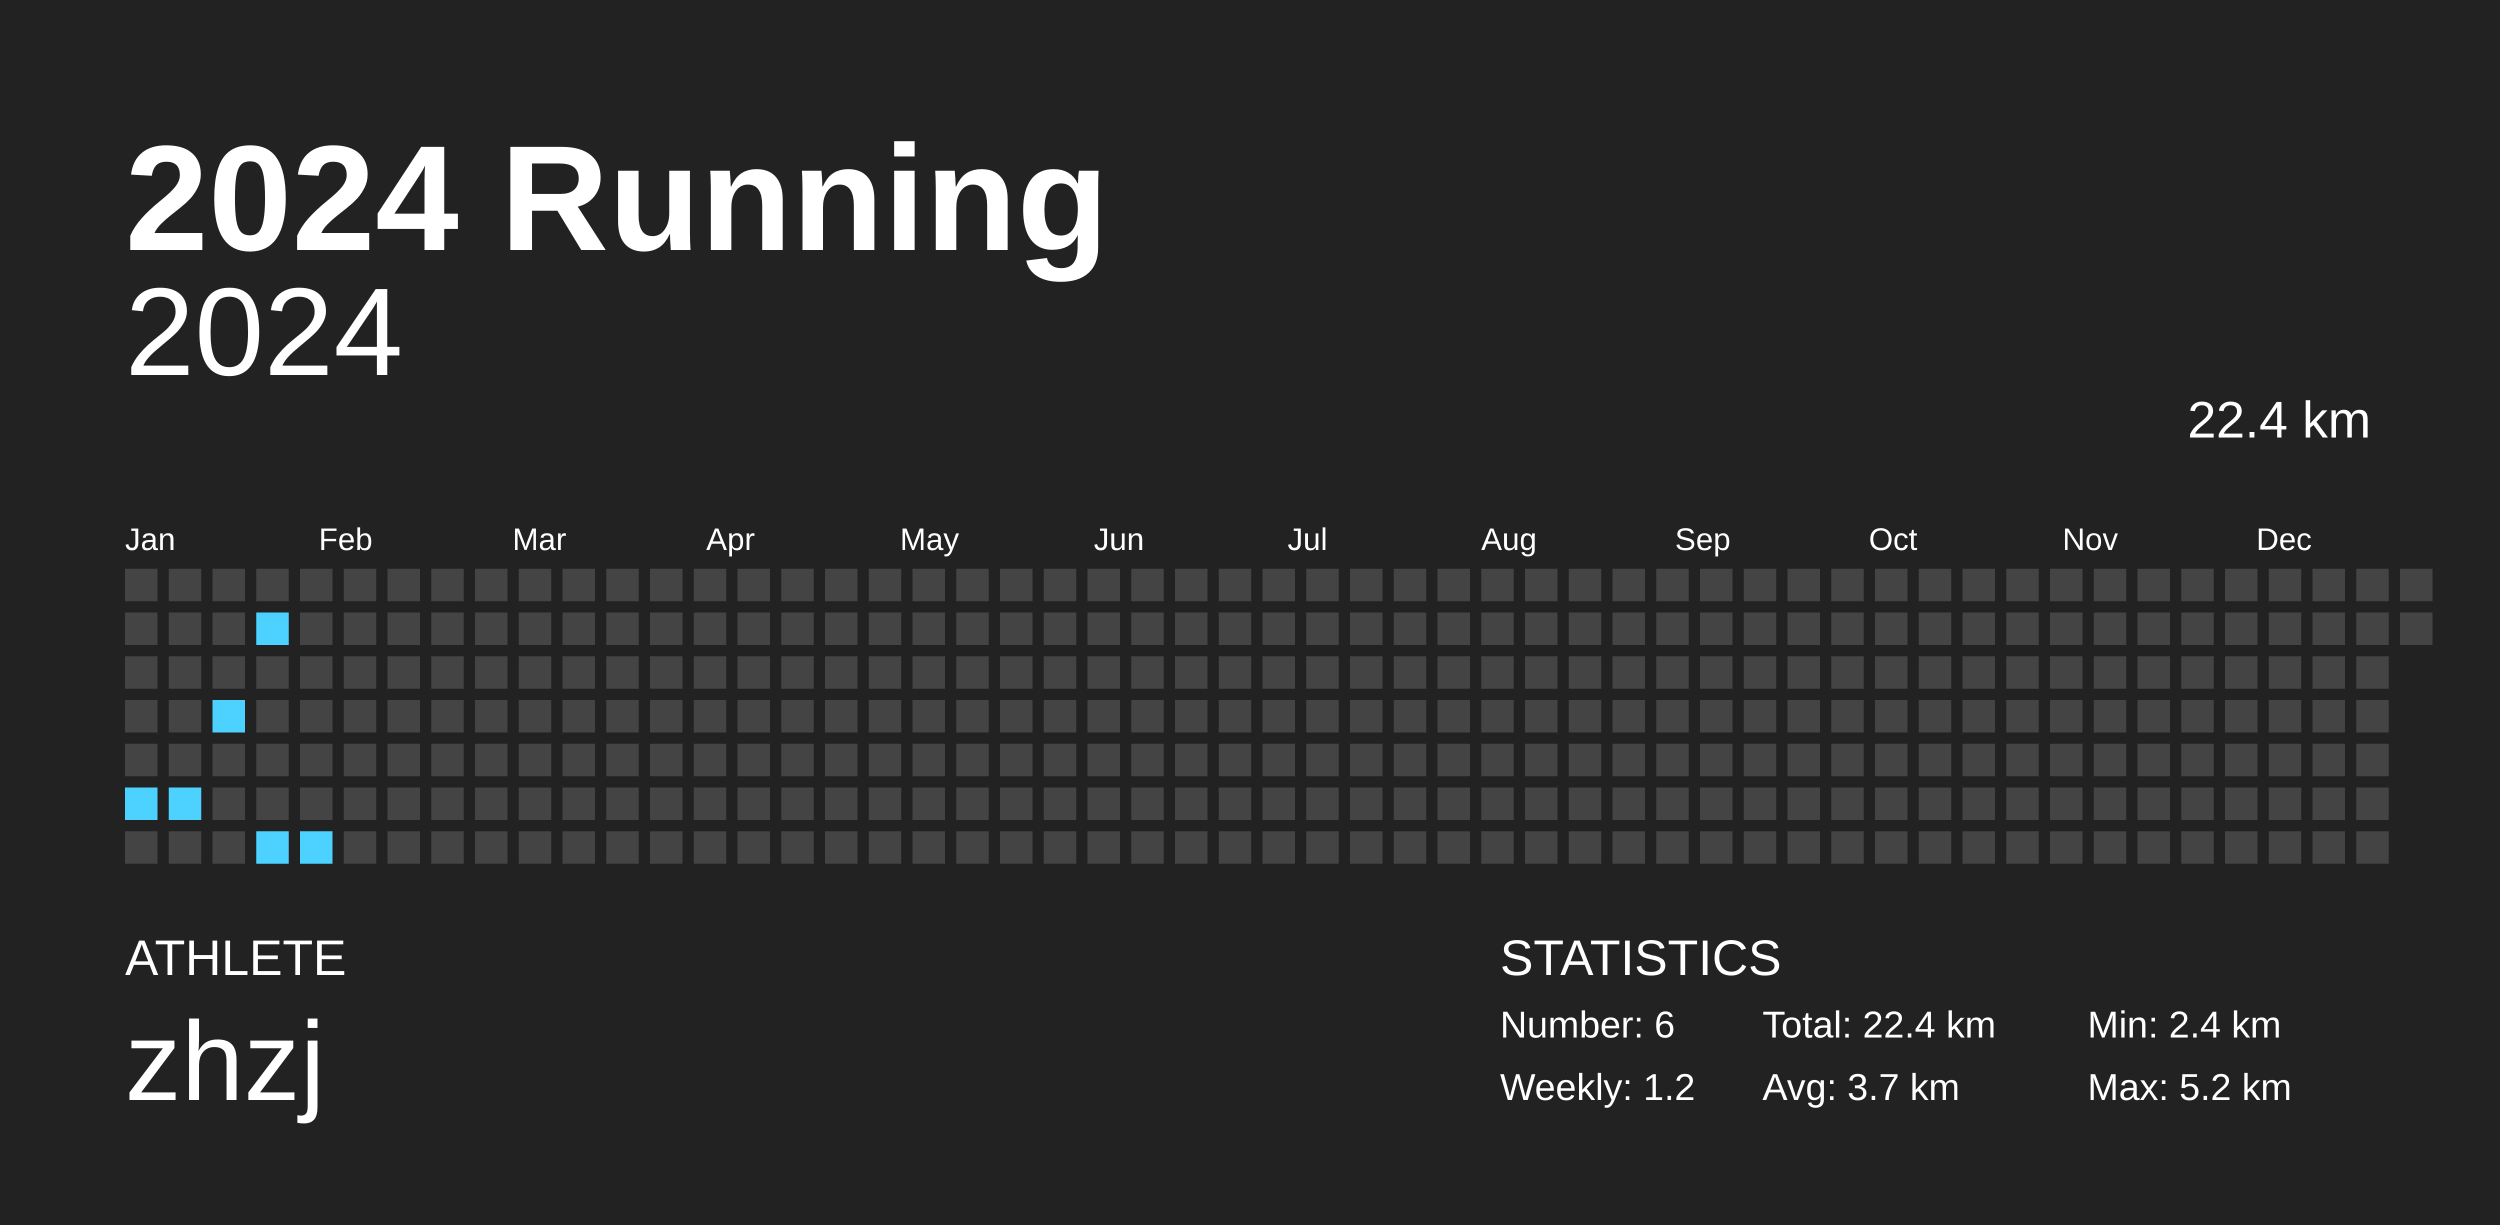
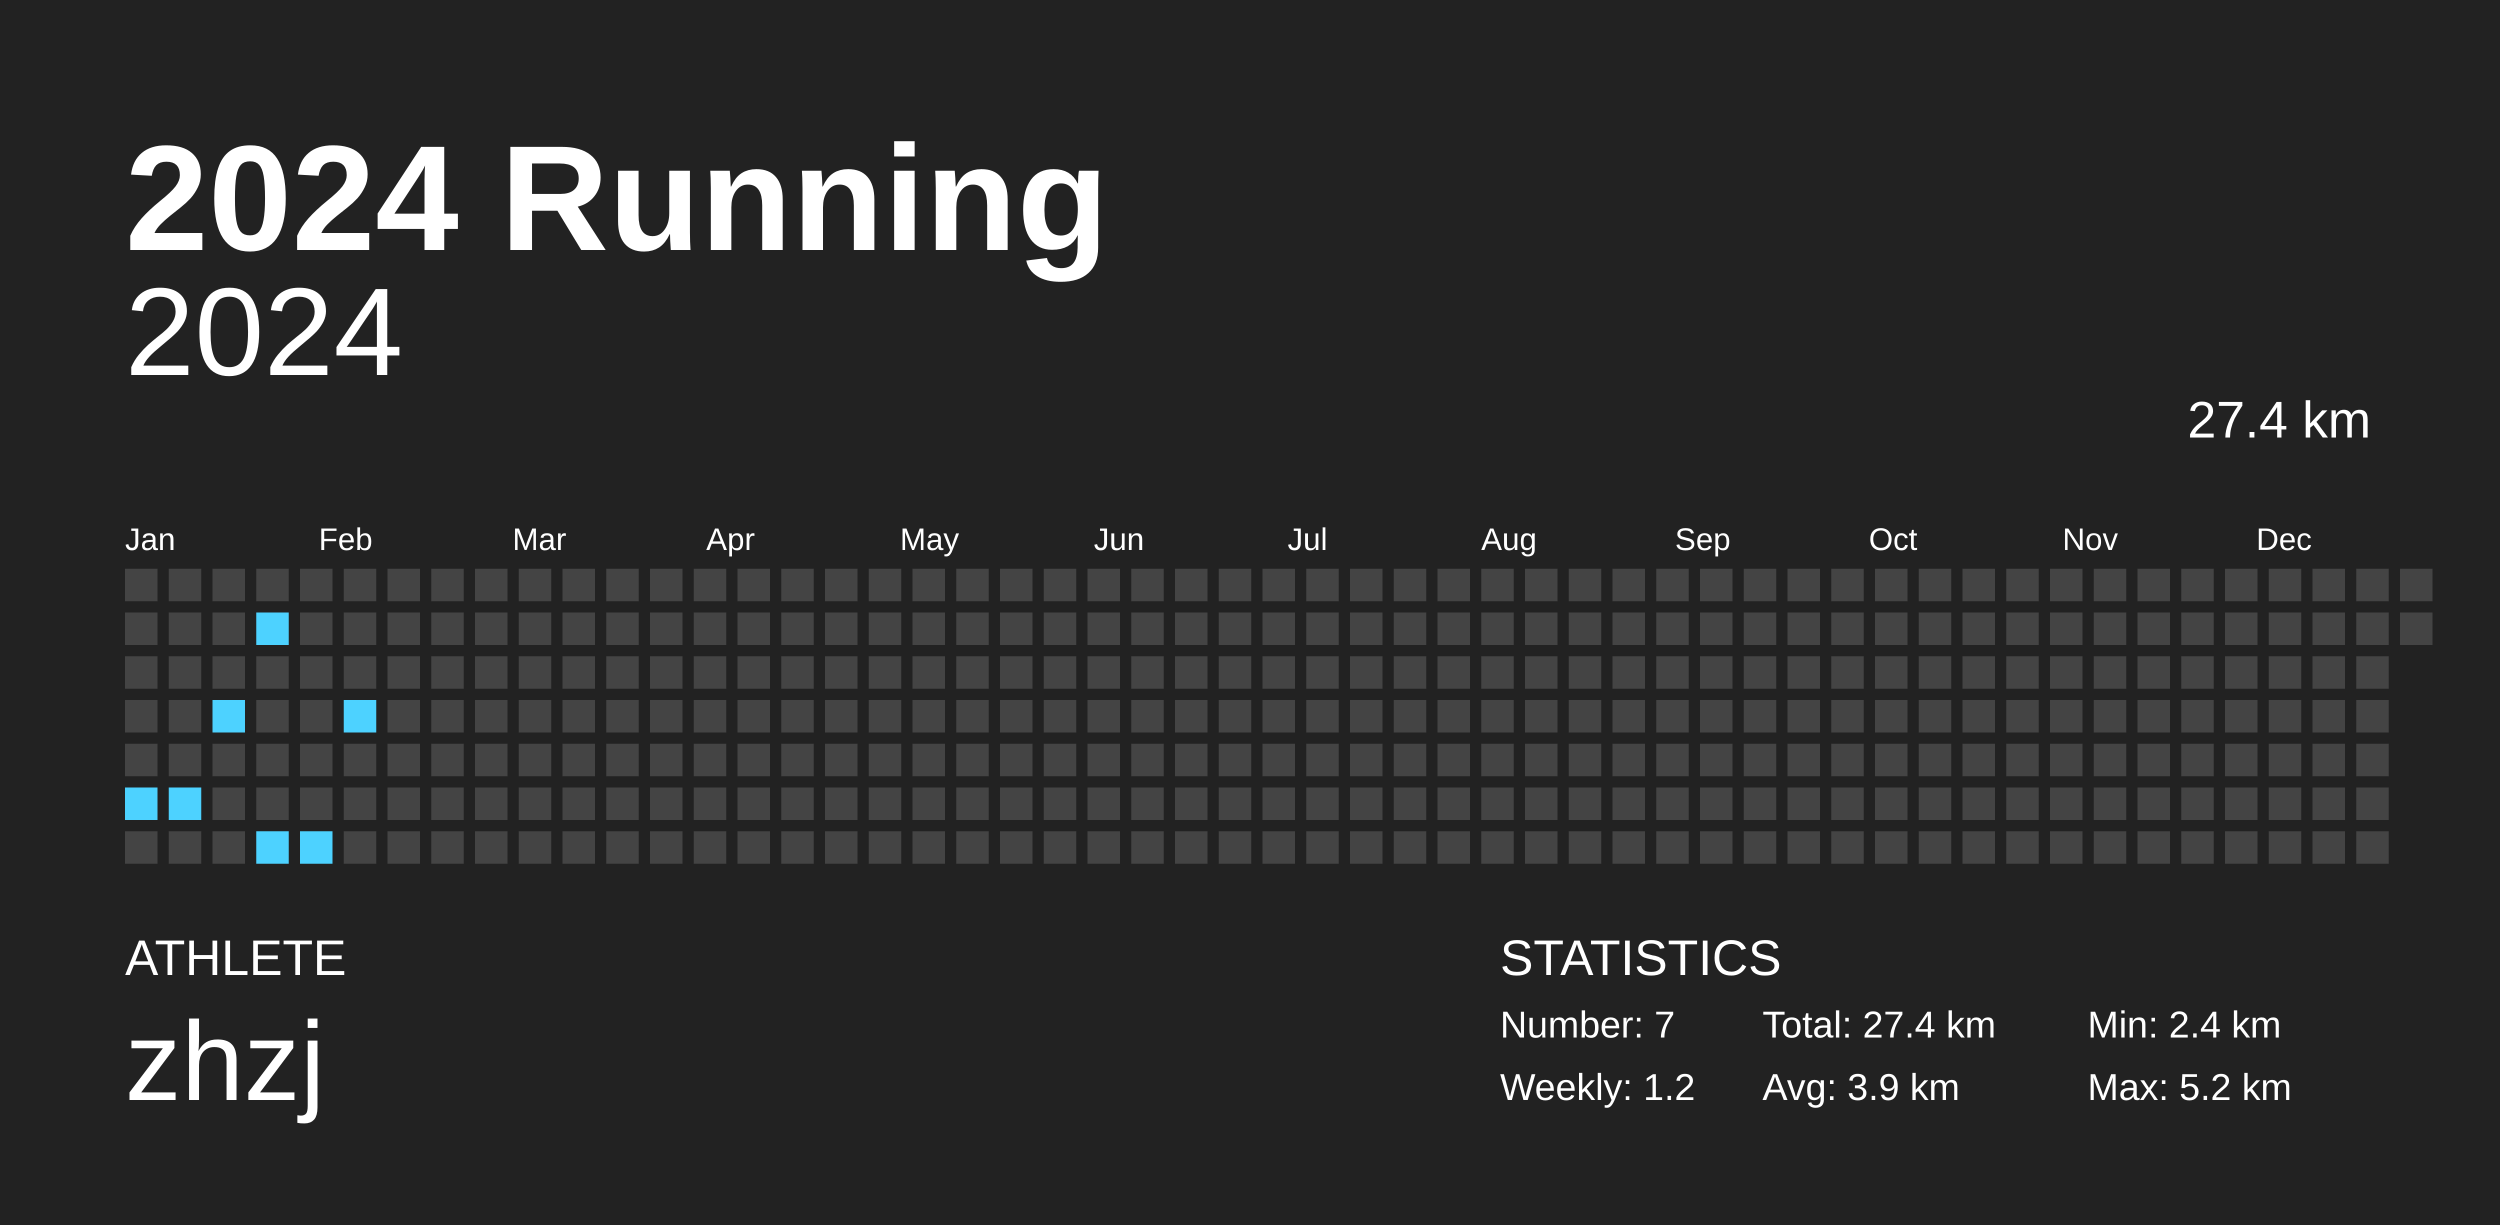
<svg xmlns="http://www.w3.org/2000/svg" baseProfile="full" height="98mm" version="1.1" viewBox="0,0,200,98" width="200mm">
  <defs />
  <rect fill="#222222" height="98" width="200" x="0" y="0" />
  <text fill="#FFFFFF" style="font-size:12px; font-family:Arial; font-weight:bold;" x="10" y="20">2024 Running</text>
  <text fill="#FFFFFF" style="font-size:4px; font-family:Arial" x="10" y="78">ATHLETE</text>
  <text fill="#FFFFFF" style="font-size:9px; font-family:Arial" x="10" y="88">zhzj</text>
  <text fill="#FFFFFF" style="font-size:4px; font-family:Arial" x="120" y="78">STATISTICS</text>
-   <text fill="#FFFFFF" style="font-size:3px; font-family:Arial" x="120" y="83">Number: 6</text>
+   <text fill="#FFFFFF" style="font-size:3px; font-family:Arial" x="120" y="83">Number: 7</text>
  <text fill="#FFFFFF" style="font-size:3px; font-family:Arial" x="120" y="88">Weekly: 1.2</text>
-   <text fill="#FFFFFF" style="font-size:3px; font-family:Arial" x="141" y="83">Total: 22.4 km</text>
-   <text fill="#FFFFFF" style="font-size:3px; font-family:Arial" x="141" y="88">Avg: 3.7 km</text>
+   <text fill="#FFFFFF" style="font-size:3px; font-family:Arial" x="141" y="83">Total: 27.4 km</text>
+   <text fill="#FFFFFF" style="font-size:3px; font-family:Arial" x="141" y="88">Avg: 3.9 km</text>
  <text fill="#FFFFFF" style="font-size:3px; font-family:Arial" x="167" y="83">Min: 2.4 km</text>
  <text fill="#FFFFFF" style="font-size:3px; font-family:Arial" x="167" y="88">Max: 5.2 km</text>
  <text alignment-baseline="hanging" fill="#FFFFFF" style="font-size:10.0px; font-family:Arial;" x="10" y="30">2024</text>
-   <text alignment-baseline="hanging" fill="#FFFFFF" style="font-size:4.125px; font-family:Arial;" x="175" y="35">22.4 km</text>
+   <text alignment-baseline="hanging" fill="#FFFFFF" style="font-size:4.125px; font-family:Arial;" x="175" y="35">27.4 km</text>
  <text fill="#FFFFFF" style="font-size:2.5px; font-family:Arial" x="10.0" y="44">Jan</text>
  <text fill="#FFFFFF" style="font-size:2.5px; font-family:Arial" x="25.5" y="44">Feb</text>
  <text fill="#FFFFFF" style="font-size:2.5px; font-family:Arial" x="41.0" y="44">Mar</text>
  <text fill="#FFFFFF" style="font-size:2.5px; font-family:Arial" x="56.5" y="44">Apr</text>
  <text fill="#FFFFFF" style="font-size:2.5px; font-family:Arial" x="72.0" y="44">May</text>
  <text fill="#FFFFFF" style="font-size:2.5px; font-family:Arial" x="87.5" y="44">Jun</text>
  <text fill="#FFFFFF" style="font-size:2.5px; font-family:Arial" x="103.0" y="44">Jul</text>
  <text fill="#FFFFFF" style="font-size:2.5px; font-family:Arial" x="118.5" y="44">Aug</text>
  <text fill="#FFFFFF" style="font-size:2.5px; font-family:Arial" x="134.0" y="44">Sep</text>
  <text fill="#FFFFFF" style="font-size:2.5px; font-family:Arial" x="149.5" y="44">Oct</text>
  <text fill="#FFFFFF" style="font-size:2.5px; font-family:Arial" x="165.0" y="44">Nov</text>
  <text fill="#FFFFFF" style="font-size:2.5px; font-family:Arial" x="180.5" y="44">Dec</text>
  <rect fill="#444444" height="2.6" width="2.6" x="10.0" y="45.5" />
  <rect fill="#444444" height="2.6" width="2.6" x="10.0" y="49.0" />
  <rect fill="#444444" height="2.6" width="2.6" x="10.0" y="52.5" />
  <rect fill="#444444" height="2.6" width="2.6" x="10.0" y="56.0" />
  <rect fill="#444444" height="2.6" width="2.6" x="10.0" y="59.5" />
  <rect fill="#4dd2ff" height="2.6" width="2.6" x="10.0" y="63.0" />
  <rect fill="#444444" height="2.6" width="2.6" x="10.0" y="66.5" />
  <rect fill="#444444" height="2.6" width="2.6" x="13.5" y="45.5" />
  <rect fill="#444444" height="2.6" width="2.6" x="13.5" y="49.0" />
  <rect fill="#444444" height="2.6" width="2.6" x="13.5" y="52.5" />
  <rect fill="#444444" height="2.6" width="2.6" x="13.5" y="56.0" />
  <rect fill="#444444" height="2.6" width="2.6" x="13.5" y="59.5" />
  <rect fill="#4dd2ff" height="2.6" width="2.6" x="13.5" y="63.0" />
  <rect fill="#444444" height="2.6" width="2.6" x="13.5" y="66.5" />
  <rect fill="#444444" height="2.6" width="2.6" x="17.0" y="45.5" />
  <rect fill="#444444" height="2.6" width="2.6" x="17.0" y="49.0" />
  <rect fill="#444444" height="2.6" width="2.6" x="17.0" y="52.5" />
  <rect fill="#4dd2ff" height="2.6" width="2.6" x="17.0" y="56.0" />
  <rect fill="#444444" height="2.6" width="2.6" x="17.0" y="59.5" />
  <rect fill="#444444" height="2.6" width="2.6" x="17.0" y="63.0" />
  <rect fill="#444444" height="2.6" width="2.6" x="17.0" y="66.5" />
  <rect fill="#444444" height="2.6" width="2.6" x="20.5" y="45.5" />
  <rect fill="#4dd2ff" height="2.6" width="2.6" x="20.5" y="49.0" />
  <rect fill="#444444" height="2.6" width="2.6" x="20.5" y="52.5" />
  <rect fill="#444444" height="2.6" width="2.6" x="20.5" y="56.0" />
  <rect fill="#444444" height="2.6" width="2.6" x="20.5" y="59.5" />
  <rect fill="#444444" height="2.6" width="2.6" x="20.5" y="63.0" />
  <rect fill="#4dd2ff" height="2.6" width="2.6" x="20.5" y="66.5" />
  <rect fill="#444444" height="2.6" width="2.6" x="24.0" y="45.5" />
  <rect fill="#444444" height="2.6" width="2.6" x="24.0" y="49.0" />
  <rect fill="#444444" height="2.6" width="2.6" x="24.0" y="52.5" />
  <rect fill="#444444" height="2.6" width="2.6" x="24.0" y="56.0" />
  <rect fill="#444444" height="2.6" width="2.6" x="24.0" y="59.5" />
  <rect fill="#444444" height="2.6" width="2.6" x="24.0" y="63.0" />
  <rect fill="#4dd2ff" height="2.6" width="2.6" x="24.0" y="66.5" />
  <rect fill="#444444" height="2.6" width="2.6" x="27.5" y="45.5" />
  <rect fill="#444444" height="2.6" width="2.6" x="27.5" y="49.0" />
  <rect fill="#444444" height="2.6" width="2.6" x="27.5" y="52.5" />
-   <rect fill="#444444" height="2.6" width="2.6" x="27.5" y="56.0" />
+   <rect fill="#4dd2ff" height="2.6" width="2.6" x="27.5" y="56.0" />
  <rect fill="#444444" height="2.6" width="2.6" x="27.5" y="59.5" />
  <rect fill="#444444" height="2.6" width="2.6" x="27.5" y="63.0" />
  <rect fill="#444444" height="2.6" width="2.6" x="27.5" y="66.5" />
  <rect fill="#444444" height="2.6" width="2.6" x="31.0" y="45.5" />
  <rect fill="#444444" height="2.6" width="2.6" x="31.0" y="49.0" />
  <rect fill="#444444" height="2.6" width="2.6" x="31.0" y="52.5" />
  <rect fill="#444444" height="2.6" width="2.6" x="31.0" y="56.0" />
  <rect fill="#444444" height="2.6" width="2.6" x="31.0" y="59.5" />
  <rect fill="#444444" height="2.6" width="2.6" x="31.0" y="63.0" />
  <rect fill="#444444" height="2.6" width="2.6" x="31.0" y="66.5" />
  <rect fill="#444444" height="2.6" width="2.6" x="34.5" y="45.5" />
  <rect fill="#444444" height="2.6" width="2.6" x="34.5" y="49.0" />
  <rect fill="#444444" height="2.6" width="2.6" x="34.5" y="52.5" />
  <rect fill="#444444" height="2.6" width="2.6" x="34.5" y="56.0" />
  <rect fill="#444444" height="2.6" width="2.6" x="34.5" y="59.5" />
  <rect fill="#444444" height="2.6" width="2.6" x="34.5" y="63.0" />
  <rect fill="#444444" height="2.6" width="2.6" x="34.5" y="66.5" />
  <rect fill="#444444" height="2.6" width="2.6" x="38.0" y="45.5" />
  <rect fill="#444444" height="2.6" width="2.6" x="38.0" y="49.0" />
  <rect fill="#444444" height="2.6" width="2.6" x="38.0" y="52.5" />
  <rect fill="#444444" height="2.6" width="2.6" x="38.0" y="56.0" />
  <rect fill="#444444" height="2.6" width="2.6" x="38.0" y="59.5" />
  <rect fill="#444444" height="2.6" width="2.6" x="38.0" y="63.0" />
  <rect fill="#444444" height="2.6" width="2.6" x="38.0" y="66.5" />
  <rect fill="#444444" height="2.6" width="2.6" x="41.5" y="45.5" />
  <rect fill="#444444" height="2.6" width="2.6" x="41.5" y="49.0" />
  <rect fill="#444444" height="2.6" width="2.6" x="41.5" y="52.5" />
  <rect fill="#444444" height="2.6" width="2.6" x="41.5" y="56.0" />
  <rect fill="#444444" height="2.6" width="2.6" x="41.5" y="59.5" />
  <rect fill="#444444" height="2.6" width="2.6" x="41.5" y="63.0" />
  <rect fill="#444444" height="2.6" width="2.6" x="41.5" y="66.5" />
  <rect fill="#444444" height="2.6" width="2.6" x="45.0" y="45.5" />
  <rect fill="#444444" height="2.6" width="2.6" x="45.0" y="49.0" />
  <rect fill="#444444" height="2.6" width="2.6" x="45.0" y="52.5" />
  <rect fill="#444444" height="2.6" width="2.6" x="45.0" y="56.0" />
  <rect fill="#444444" height="2.6" width="2.6" x="45.0" y="59.5" />
  <rect fill="#444444" height="2.6" width="2.6" x="45.0" y="63.0" />
  <rect fill="#444444" height="2.6" width="2.6" x="45.0" y="66.5" />
  <rect fill="#444444" height="2.6" width="2.6" x="48.5" y="45.5" />
  <rect fill="#444444" height="2.6" width="2.6" x="48.5" y="49.0" />
  <rect fill="#444444" height="2.6" width="2.6" x="48.5" y="52.5" />
  <rect fill="#444444" height="2.6" width="2.6" x="48.5" y="56.0" />
  <rect fill="#444444" height="2.6" width="2.6" x="48.5" y="59.5" />
  <rect fill="#444444" height="2.6" width="2.6" x="48.5" y="63.0" />
  <rect fill="#444444" height="2.6" width="2.6" x="48.5" y="66.5" />
  <rect fill="#444444" height="2.6" width="2.6" x="52.0" y="45.5" />
  <rect fill="#444444" height="2.6" width="2.6" x="52.0" y="49.0" />
  <rect fill="#444444" height="2.6" width="2.6" x="52.0" y="52.5" />
  <rect fill="#444444" height="2.6" width="2.6" x="52.0" y="56.0" />
  <rect fill="#444444" height="2.6" width="2.6" x="52.0" y="59.5" />
  <rect fill="#444444" height="2.6" width="2.6" x="52.0" y="63.0" />
  <rect fill="#444444" height="2.6" width="2.6" x="52.0" y="66.5" />
  <rect fill="#444444" height="2.6" width="2.6" x="55.5" y="45.5" />
  <rect fill="#444444" height="2.6" width="2.6" x="55.5" y="49.0" />
  <rect fill="#444444" height="2.6" width="2.6" x="55.5" y="52.5" />
  <rect fill="#444444" height="2.6" width="2.6" x="55.5" y="56.0" />
  <rect fill="#444444" height="2.6" width="2.6" x="55.5" y="59.5" />
  <rect fill="#444444" height="2.6" width="2.6" x="55.5" y="63.0" />
  <rect fill="#444444" height="2.6" width="2.6" x="55.5" y="66.5" />
  <rect fill="#444444" height="2.6" width="2.6" x="59.0" y="45.5" />
  <rect fill="#444444" height="2.6" width="2.6" x="59.0" y="49.0" />
  <rect fill="#444444" height="2.6" width="2.6" x="59.0" y="52.5" />
  <rect fill="#444444" height="2.6" width="2.6" x="59.0" y="56.0" />
  <rect fill="#444444" height="2.6" width="2.6" x="59.0" y="59.5" />
  <rect fill="#444444" height="2.6" width="2.6" x="59.0" y="63.0" />
  <rect fill="#444444" height="2.6" width="2.6" x="59.0" y="66.5" />
  <rect fill="#444444" height="2.6" width="2.6" x="62.5" y="45.5" />
  <rect fill="#444444" height="2.6" width="2.6" x="62.5" y="49.0" />
  <rect fill="#444444" height="2.6" width="2.6" x="62.5" y="52.5" />
  <rect fill="#444444" height="2.6" width="2.6" x="62.5" y="56.0" />
  <rect fill="#444444" height="2.6" width="2.6" x="62.5" y="59.5" />
  <rect fill="#444444" height="2.6" width="2.6" x="62.5" y="63.0" />
  <rect fill="#444444" height="2.6" width="2.6" x="62.5" y="66.5" />
  <rect fill="#444444" height="2.6" width="2.6" x="66.0" y="45.5" />
  <rect fill="#444444" height="2.6" width="2.6" x="66.0" y="49.0" />
  <rect fill="#444444" height="2.6" width="2.6" x="66.0" y="52.5" />
  <rect fill="#444444" height="2.6" width="2.6" x="66.0" y="56.0" />
  <rect fill="#444444" height="2.6" width="2.6" x="66.0" y="59.5" />
  <rect fill="#444444" height="2.6" width="2.6" x="66.0" y="63.0" />
  <rect fill="#444444" height="2.6" width="2.6" x="66.0" y="66.5" />
  <rect fill="#444444" height="2.6" width="2.6" x="69.5" y="45.5" />
  <rect fill="#444444" height="2.6" width="2.6" x="69.5" y="49.0" />
  <rect fill="#444444" height="2.6" width="2.6" x="69.5" y="52.5" />
  <rect fill="#444444" height="2.6" width="2.6" x="69.5" y="56.0" />
  <rect fill="#444444" height="2.6" width="2.6" x="69.5" y="59.5" />
  <rect fill="#444444" height="2.6" width="2.6" x="69.5" y="63.0" />
  <rect fill="#444444" height="2.6" width="2.6" x="69.5" y="66.5" />
  <rect fill="#444444" height="2.6" width="2.6" x="73.0" y="45.5" />
  <rect fill="#444444" height="2.6" width="2.6" x="73.0" y="49.0" />
  <rect fill="#444444" height="2.6" width="2.6" x="73.0" y="52.5" />
  <rect fill="#444444" height="2.6" width="2.6" x="73.0" y="56.0" />
  <rect fill="#444444" height="2.6" width="2.6" x="73.0" y="59.5" />
  <rect fill="#444444" height="2.6" width="2.6" x="73.0" y="63.0" />
  <rect fill="#444444" height="2.6" width="2.6" x="73.0" y="66.5" />
  <rect fill="#444444" height="2.6" width="2.6" x="76.5" y="45.5" />
  <rect fill="#444444" height="2.6" width="2.6" x="76.5" y="49.0" />
  <rect fill="#444444" height="2.6" width="2.6" x="76.5" y="52.5" />
  <rect fill="#444444" height="2.6" width="2.6" x="76.5" y="56.0" />
  <rect fill="#444444" height="2.6" width="2.6" x="76.5" y="59.5" />
  <rect fill="#444444" height="2.6" width="2.6" x="76.5" y="63.0" />
  <rect fill="#444444" height="2.6" width="2.6" x="76.5" y="66.5" />
  <rect fill="#444444" height="2.6" width="2.6" x="80.0" y="45.5" />
  <rect fill="#444444" height="2.6" width="2.6" x="80.0" y="49.0" />
  <rect fill="#444444" height="2.6" width="2.6" x="80.0" y="52.5" />
  <rect fill="#444444" height="2.6" width="2.6" x="80.0" y="56.0" />
  <rect fill="#444444" height="2.6" width="2.6" x="80.0" y="59.5" />
  <rect fill="#444444" height="2.6" width="2.6" x="80.0" y="63.0" />
  <rect fill="#444444" height="2.6" width="2.6" x="80.0" y="66.5" />
  <rect fill="#444444" height="2.6" width="2.6" x="83.5" y="45.5" />
  <rect fill="#444444" height="2.6" width="2.6" x="83.5" y="49.0" />
  <rect fill="#444444" height="2.6" width="2.6" x="83.5" y="52.5" />
  <rect fill="#444444" height="2.6" width="2.6" x="83.5" y="56.0" />
  <rect fill="#444444" height="2.6" width="2.6" x="83.5" y="59.5" />
  <rect fill="#444444" height="2.6" width="2.6" x="83.5" y="63.0" />
  <rect fill="#444444" height="2.6" width="2.6" x="83.5" y="66.5" />
  <rect fill="#444444" height="2.6" width="2.6" x="87.0" y="45.5" />
  <rect fill="#444444" height="2.6" width="2.6" x="87.0" y="49.0" />
  <rect fill="#444444" height="2.6" width="2.6" x="87.0" y="52.5" />
  <rect fill="#444444" height="2.6" width="2.6" x="87.0" y="56.0" />
  <rect fill="#444444" height="2.6" width="2.6" x="87.0" y="59.5" />
  <rect fill="#444444" height="2.6" width="2.6" x="87.0" y="63.0" />
  <rect fill="#444444" height="2.6" width="2.6" x="87.0" y="66.5" />
  <rect fill="#444444" height="2.6" width="2.6" x="90.5" y="45.5" />
  <rect fill="#444444" height="2.6" width="2.6" x="90.5" y="49.0" />
  <rect fill="#444444" height="2.6" width="2.6" x="90.5" y="52.5" />
  <rect fill="#444444" height="2.6" width="2.6" x="90.5" y="56.0" />
  <rect fill="#444444" height="2.6" width="2.6" x="90.5" y="59.5" />
  <rect fill="#444444" height="2.6" width="2.6" x="90.5" y="63.0" />
  <rect fill="#444444" height="2.6" width="2.6" x="90.5" y="66.5" />
  <rect fill="#444444" height="2.6" width="2.6" x="94.0" y="45.5" />
  <rect fill="#444444" height="2.6" width="2.6" x="94.0" y="49.0" />
  <rect fill="#444444" height="2.6" width="2.6" x="94.0" y="52.5" />
  <rect fill="#444444" height="2.6" width="2.6" x="94.0" y="56.0" />
  <rect fill="#444444" height="2.6" width="2.6" x="94.0" y="59.5" />
  <rect fill="#444444" height="2.6" width="2.6" x="94.0" y="63.0" />
  <rect fill="#444444" height="2.6" width="2.6" x="94.0" y="66.5" />
  <rect fill="#444444" height="2.6" width="2.6" x="97.5" y="45.5" />
  <rect fill="#444444" height="2.6" width="2.6" x="97.5" y="49.0" />
  <rect fill="#444444" height="2.6" width="2.6" x="97.5" y="52.5" />
  <rect fill="#444444" height="2.6" width="2.6" x="97.5" y="56.0" />
  <rect fill="#444444" height="2.6" width="2.6" x="97.5" y="59.5" />
  <rect fill="#444444" height="2.6" width="2.6" x="97.5" y="63.0" />
  <rect fill="#444444" height="2.6" width="2.6" x="97.5" y="66.5" />
  <rect fill="#444444" height="2.6" width="2.6" x="101.0" y="45.5" />
  <rect fill="#444444" height="2.6" width="2.6" x="101.0" y="49.0" />
  <rect fill="#444444" height="2.6" width="2.6" x="101.0" y="52.5" />
  <rect fill="#444444" height="2.6" width="2.6" x="101.0" y="56.0" />
  <rect fill="#444444" height="2.6" width="2.6" x="101.0" y="59.5" />
  <rect fill="#444444" height="2.6" width="2.6" x="101.0" y="63.0" />
  <rect fill="#444444" height="2.6" width="2.6" x="101.0" y="66.5" />
  <rect fill="#444444" height="2.6" width="2.6" x="104.5" y="45.5" />
  <rect fill="#444444" height="2.6" width="2.6" x="104.5" y="49.0" />
  <rect fill="#444444" height="2.6" width="2.6" x="104.5" y="52.5" />
  <rect fill="#444444" height="2.6" width="2.6" x="104.5" y="56.0" />
  <rect fill="#444444" height="2.6" width="2.6" x="104.5" y="59.5" />
  <rect fill="#444444" height="2.6" width="2.6" x="104.5" y="63.0" />
  <rect fill="#444444" height="2.6" width="2.6" x="104.5" y="66.5" />
  <rect fill="#444444" height="2.6" width="2.6" x="108.0" y="45.5" />
  <rect fill="#444444" height="2.6" width="2.6" x="108.0" y="49.0" />
  <rect fill="#444444" height="2.6" width="2.6" x="108.0" y="52.5" />
  <rect fill="#444444" height="2.6" width="2.6" x="108.0" y="56.0" />
  <rect fill="#444444" height="2.6" width="2.6" x="108.0" y="59.5" />
  <rect fill="#444444" height="2.6" width="2.6" x="108.0" y="63.0" />
  <rect fill="#444444" height="2.6" width="2.6" x="108.0" y="66.5" />
  <rect fill="#444444" height="2.6" width="2.6" x="111.5" y="45.5" />
  <rect fill="#444444" height="2.6" width="2.6" x="111.5" y="49.0" />
  <rect fill="#444444" height="2.6" width="2.6" x="111.5" y="52.5" />
  <rect fill="#444444" height="2.6" width="2.6" x="111.5" y="56.0" />
  <rect fill="#444444" height="2.6" width="2.6" x="111.5" y="59.5" />
  <rect fill="#444444" height="2.6" width="2.6" x="111.5" y="63.0" />
  <rect fill="#444444" height="2.6" width="2.6" x="111.5" y="66.5" />
  <rect fill="#444444" height="2.6" width="2.6" x="115.0" y="45.5" />
  <rect fill="#444444" height="2.6" width="2.6" x="115.0" y="49.0" />
  <rect fill="#444444" height="2.6" width="2.6" x="115.0" y="52.5" />
  <rect fill="#444444" height="2.6" width="2.6" x="115.0" y="56.0" />
  <rect fill="#444444" height="2.6" width="2.6" x="115.0" y="59.5" />
  <rect fill="#444444" height="2.6" width="2.6" x="115.0" y="63.0" />
  <rect fill="#444444" height="2.6" width="2.6" x="115.0" y="66.5" />
  <rect fill="#444444" height="2.6" width="2.6" x="118.5" y="45.5" />
  <rect fill="#444444" height="2.6" width="2.6" x="118.5" y="49.0" />
  <rect fill="#444444" height="2.6" width="2.6" x="118.5" y="52.5" />
  <rect fill="#444444" height="2.6" width="2.6" x="118.5" y="56.0" />
  <rect fill="#444444" height="2.6" width="2.6" x="118.5" y="59.5" />
  <rect fill="#444444" height="2.6" width="2.6" x="118.5" y="63.0" />
  <rect fill="#444444" height="2.6" width="2.6" x="118.5" y="66.5" />
  <rect fill="#444444" height="2.6" width="2.6" x="122.0" y="45.5" />
  <rect fill="#444444" height="2.6" width="2.6" x="122.0" y="49.0" />
  <rect fill="#444444" height="2.6" width="2.6" x="122.0" y="52.5" />
  <rect fill="#444444" height="2.6" width="2.6" x="122.0" y="56.0" />
  <rect fill="#444444" height="2.6" width="2.6" x="122.0" y="59.5" />
  <rect fill="#444444" height="2.6" width="2.6" x="122.0" y="63.0" />
  <rect fill="#444444" height="2.6" width="2.6" x="122.0" y="66.5" />
  <rect fill="#444444" height="2.6" width="2.6" x="125.5" y="45.5" />
  <rect fill="#444444" height="2.6" width="2.6" x="125.5" y="49.0" />
  <rect fill="#444444" height="2.6" width="2.6" x="125.5" y="52.5" />
  <rect fill="#444444" height="2.6" width="2.6" x="125.5" y="56.0" />
  <rect fill="#444444" height="2.6" width="2.6" x="125.5" y="59.5" />
  <rect fill="#444444" height="2.6" width="2.6" x="125.5" y="63.0" />
  <rect fill="#444444" height="2.6" width="2.6" x="125.5" y="66.5" />
  <rect fill="#444444" height="2.6" width="2.6" x="129.0" y="45.5" />
  <rect fill="#444444" height="2.6" width="2.6" x="129.0" y="49.0" />
  <rect fill="#444444" height="2.6" width="2.6" x="129.0" y="52.5" />
  <rect fill="#444444" height="2.6" width="2.6" x="129.0" y="56.0" />
  <rect fill="#444444" height="2.6" width="2.6" x="129.0" y="59.5" />
  <rect fill="#444444" height="2.6" width="2.6" x="129.0" y="63.0" />
  <rect fill="#444444" height="2.6" width="2.6" x="129.0" y="66.5" />
  <rect fill="#444444" height="2.6" width="2.6" x="132.5" y="45.5" />
  <rect fill="#444444" height="2.6" width="2.6" x="132.5" y="49.0" />
  <rect fill="#444444" height="2.6" width="2.6" x="132.5" y="52.5" />
  <rect fill="#444444" height="2.6" width="2.6" x="132.5" y="56.0" />
  <rect fill="#444444" height="2.6" width="2.6" x="132.5" y="59.5" />
  <rect fill="#444444" height="2.6" width="2.6" x="132.5" y="63.0" />
  <rect fill="#444444" height="2.6" width="2.6" x="132.5" y="66.5" />
  <rect fill="#444444" height="2.6" width="2.6" x="136.0" y="45.5" />
  <rect fill="#444444" height="2.6" width="2.6" x="136.0" y="49.0" />
  <rect fill="#444444" height="2.6" width="2.6" x="136.0" y="52.5" />
  <rect fill="#444444" height="2.6" width="2.6" x="136.0" y="56.0" />
  <rect fill="#444444" height="2.6" width="2.6" x="136.0" y="59.5" />
  <rect fill="#444444" height="2.6" width="2.6" x="136.0" y="63.0" />
  <rect fill="#444444" height="2.6" width="2.6" x="136.0" y="66.5" />
  <rect fill="#444444" height="2.6" width="2.6" x="139.5" y="45.5" />
  <rect fill="#444444" height="2.6" width="2.6" x="139.5" y="49.0" />
  <rect fill="#444444" height="2.6" width="2.6" x="139.5" y="52.5" />
  <rect fill="#444444" height="2.6" width="2.6" x="139.5" y="56.0" />
  <rect fill="#444444" height="2.6" width="2.6" x="139.5" y="59.5" />
  <rect fill="#444444" height="2.6" width="2.6" x="139.5" y="63.0" />
  <rect fill="#444444" height="2.6" width="2.6" x="139.5" y="66.5" />
  <rect fill="#444444" height="2.6" width="2.6" x="143.0" y="45.5" />
  <rect fill="#444444" height="2.6" width="2.6" x="143.0" y="49.0" />
  <rect fill="#444444" height="2.6" width="2.6" x="143.0" y="52.5" />
  <rect fill="#444444" height="2.6" width="2.6" x="143.0" y="56.0" />
  <rect fill="#444444" height="2.6" width="2.6" x="143.0" y="59.5" />
  <rect fill="#444444" height="2.6" width="2.6" x="143.0" y="63.0" />
  <rect fill="#444444" height="2.6" width="2.6" x="143.0" y="66.5" />
  <rect fill="#444444" height="2.6" width="2.6" x="146.5" y="45.5" />
  <rect fill="#444444" height="2.6" width="2.6" x="146.5" y="49.0" />
  <rect fill="#444444" height="2.6" width="2.6" x="146.5" y="52.5" />
  <rect fill="#444444" height="2.6" width="2.6" x="146.5" y="56.0" />
  <rect fill="#444444" height="2.6" width="2.6" x="146.5" y="59.5" />
  <rect fill="#444444" height="2.6" width="2.6" x="146.5" y="63.0" />
  <rect fill="#444444" height="2.6" width="2.6" x="146.5" y="66.5" />
  <rect fill="#444444" height="2.6" width="2.6" x="150.0" y="45.5" />
  <rect fill="#444444" height="2.6" width="2.6" x="150.0" y="49.0" />
  <rect fill="#444444" height="2.6" width="2.6" x="150.0" y="52.5" />
  <rect fill="#444444" height="2.6" width="2.6" x="150.0" y="56.0" />
  <rect fill="#444444" height="2.6" width="2.6" x="150.0" y="59.5" />
  <rect fill="#444444" height="2.6" width="2.6" x="150.0" y="63.0" />
  <rect fill="#444444" height="2.6" width="2.6" x="150.0" y="66.5" />
  <rect fill="#444444" height="2.6" width="2.6" x="153.5" y="45.5" />
  <rect fill="#444444" height="2.6" width="2.6" x="153.5" y="49.0" />
  <rect fill="#444444" height="2.6" width="2.6" x="153.5" y="52.5" />
  <rect fill="#444444" height="2.6" width="2.6" x="153.5" y="56.0" />
  <rect fill="#444444" height="2.6" width="2.6" x="153.5" y="59.5" />
  <rect fill="#444444" height="2.6" width="2.6" x="153.5" y="63.0" />
  <rect fill="#444444" height="2.6" width="2.6" x="153.5" y="66.5" />
  <rect fill="#444444" height="2.6" width="2.6" x="157.0" y="45.5" />
  <rect fill="#444444" height="2.6" width="2.6" x="157.0" y="49.0" />
  <rect fill="#444444" height="2.6" width="2.6" x="157.0" y="52.5" />
  <rect fill="#444444" height="2.6" width="2.6" x="157.0" y="56.0" />
  <rect fill="#444444" height="2.6" width="2.6" x="157.0" y="59.5" />
  <rect fill="#444444" height="2.6" width="2.6" x="157.0" y="63.0" />
  <rect fill="#444444" height="2.6" width="2.6" x="157.0" y="66.5" />
  <rect fill="#444444" height="2.6" width="2.6" x="160.5" y="45.5" />
  <rect fill="#444444" height="2.6" width="2.6" x="160.5" y="49.0" />
  <rect fill="#444444" height="2.6" width="2.6" x="160.5" y="52.5" />
  <rect fill="#444444" height="2.6" width="2.6" x="160.5" y="56.0" />
  <rect fill="#444444" height="2.6" width="2.6" x="160.5" y="59.5" />
  <rect fill="#444444" height="2.6" width="2.6" x="160.5" y="63.0" />
  <rect fill="#444444" height="2.6" width="2.6" x="160.5" y="66.5" />
  <rect fill="#444444" height="2.6" width="2.6" x="164.0" y="45.5" />
  <rect fill="#444444" height="2.6" width="2.6" x="164.0" y="49.0" />
  <rect fill="#444444" height="2.6" width="2.6" x="164.0" y="52.5" />
  <rect fill="#444444" height="2.6" width="2.6" x="164.0" y="56.0" />
  <rect fill="#444444" height="2.6" width="2.6" x="164.0" y="59.5" />
  <rect fill="#444444" height="2.6" width="2.6" x="164.0" y="63.0" />
  <rect fill="#444444" height="2.6" width="2.6" x="164.0" y="66.5" />
  <rect fill="#444444" height="2.6" width="2.6" x="167.5" y="45.5" />
  <rect fill="#444444" height="2.6" width="2.6" x="167.5" y="49.0" />
  <rect fill="#444444" height="2.6" width="2.6" x="167.5" y="52.5" />
  <rect fill="#444444" height="2.6" width="2.6" x="167.5" y="56.0" />
  <rect fill="#444444" height="2.6" width="2.6" x="167.5" y="59.5" />
  <rect fill="#444444" height="2.6" width="2.6" x="167.5" y="63.0" />
  <rect fill="#444444" height="2.6" width="2.6" x="167.5" y="66.5" />
  <rect fill="#444444" height="2.6" width="2.6" x="171.0" y="45.5" />
  <rect fill="#444444" height="2.6" width="2.6" x="171.0" y="49.0" />
  <rect fill="#444444" height="2.6" width="2.6" x="171.0" y="52.5" />
  <rect fill="#444444" height="2.6" width="2.6" x="171.0" y="56.0" />
  <rect fill="#444444" height="2.6" width="2.6" x="171.0" y="59.5" />
  <rect fill="#444444" height="2.6" width="2.6" x="171.0" y="63.0" />
  <rect fill="#444444" height="2.6" width="2.6" x="171.0" y="66.5" />
  <rect fill="#444444" height="2.6" width="2.6" x="174.5" y="45.5" />
  <rect fill="#444444" height="2.6" width="2.6" x="174.5" y="49.0" />
  <rect fill="#444444" height="2.6" width="2.6" x="174.5" y="52.5" />
  <rect fill="#444444" height="2.6" width="2.6" x="174.5" y="56.0" />
  <rect fill="#444444" height="2.6" width="2.6" x="174.5" y="59.5" />
  <rect fill="#444444" height="2.6" width="2.6" x="174.5" y="63.0" />
  <rect fill="#444444" height="2.6" width="2.6" x="174.5" y="66.5" />
  <rect fill="#444444" height="2.6" width="2.6" x="178.0" y="45.5" />
  <rect fill="#444444" height="2.6" width="2.6" x="178.0" y="49.0" />
  <rect fill="#444444" height="2.6" width="2.6" x="178.0" y="52.5" />
  <rect fill="#444444" height="2.6" width="2.6" x="178.0" y="56.0" />
  <rect fill="#444444" height="2.6" width="2.6" x="178.0" y="59.5" />
  <rect fill="#444444" height="2.6" width="2.6" x="178.0" y="63.0" />
  <rect fill="#444444" height="2.6" width="2.6" x="178.0" y="66.5" />
  <rect fill="#444444" height="2.6" width="2.6" x="181.5" y="45.5" />
  <rect fill="#444444" height="2.6" width="2.6" x="181.5" y="49.0" />
  <rect fill="#444444" height="2.6" width="2.6" x="181.5" y="52.5" />
  <rect fill="#444444" height="2.6" width="2.6" x="181.5" y="56.0" />
  <rect fill="#444444" height="2.6" width="2.6" x="181.5" y="59.5" />
  <rect fill="#444444" height="2.6" width="2.6" x="181.5" y="63.0" />
  <rect fill="#444444" height="2.6" width="2.6" x="181.5" y="66.5" />
  <rect fill="#444444" height="2.6" width="2.6" x="185.0" y="45.5" />
  <rect fill="#444444" height="2.6" width="2.6" x="185.0" y="49.0" />
  <rect fill="#444444" height="2.6" width="2.6" x="185.0" y="52.5" />
  <rect fill="#444444" height="2.6" width="2.6" x="185.0" y="56.0" />
  <rect fill="#444444" height="2.6" width="2.6" x="185.0" y="59.5" />
  <rect fill="#444444" height="2.6" width="2.6" x="185.0" y="63.0" />
  <rect fill="#444444" height="2.6" width="2.6" x="185.0" y="66.5" />
  <rect fill="#444444" height="2.6" width="2.6" x="188.5" y="45.5" />
  <rect fill="#444444" height="2.6" width="2.6" x="188.5" y="49.0" />
  <rect fill="#444444" height="2.6" width="2.6" x="188.5" y="52.5" />
  <rect fill="#444444" height="2.6" width="2.6" x="188.5" y="56.0" />
  <rect fill="#444444" height="2.6" width="2.6" x="188.5" y="59.5" />
  <rect fill="#444444" height="2.6" width="2.6" x="188.5" y="63.0" />
  <rect fill="#444444" height="2.6" width="2.6" x="188.5" y="66.5" />
  <rect fill="#444444" height="2.6" width="2.6" x="192.0" y="45.5" />
  <rect fill="#444444" height="2.6" width="2.6" x="192.0" y="49.0" />
</svg>
